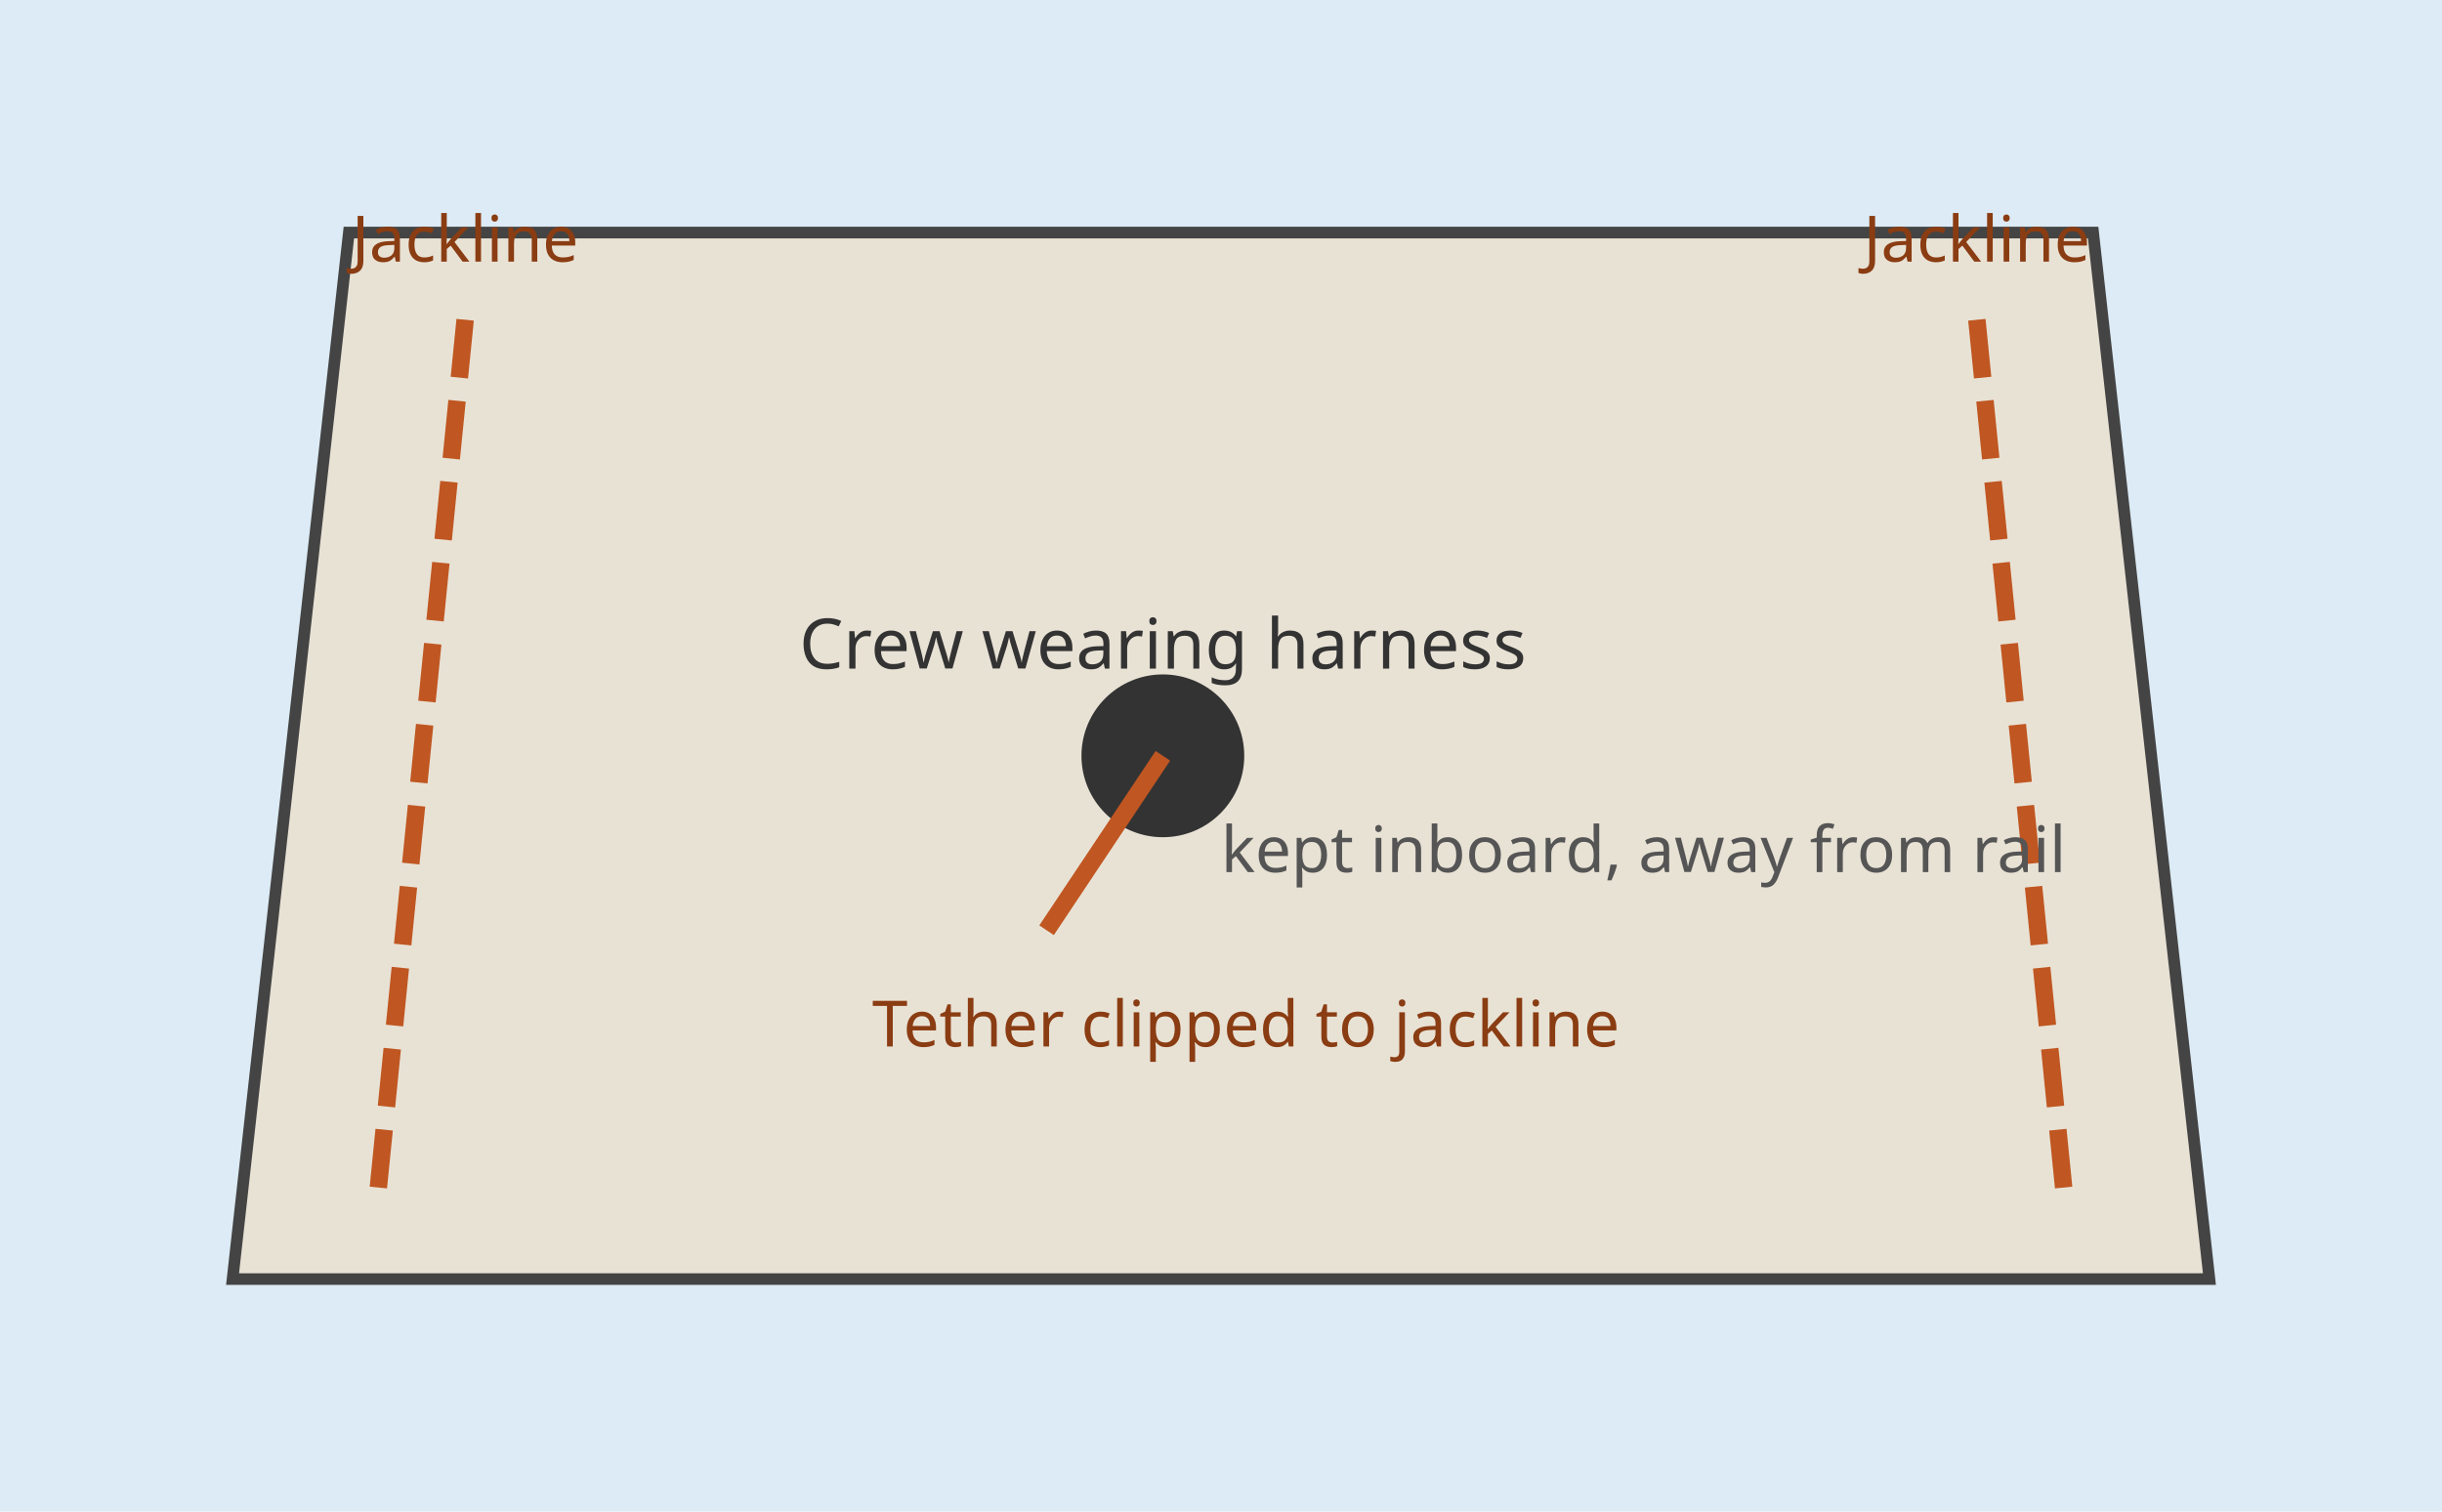
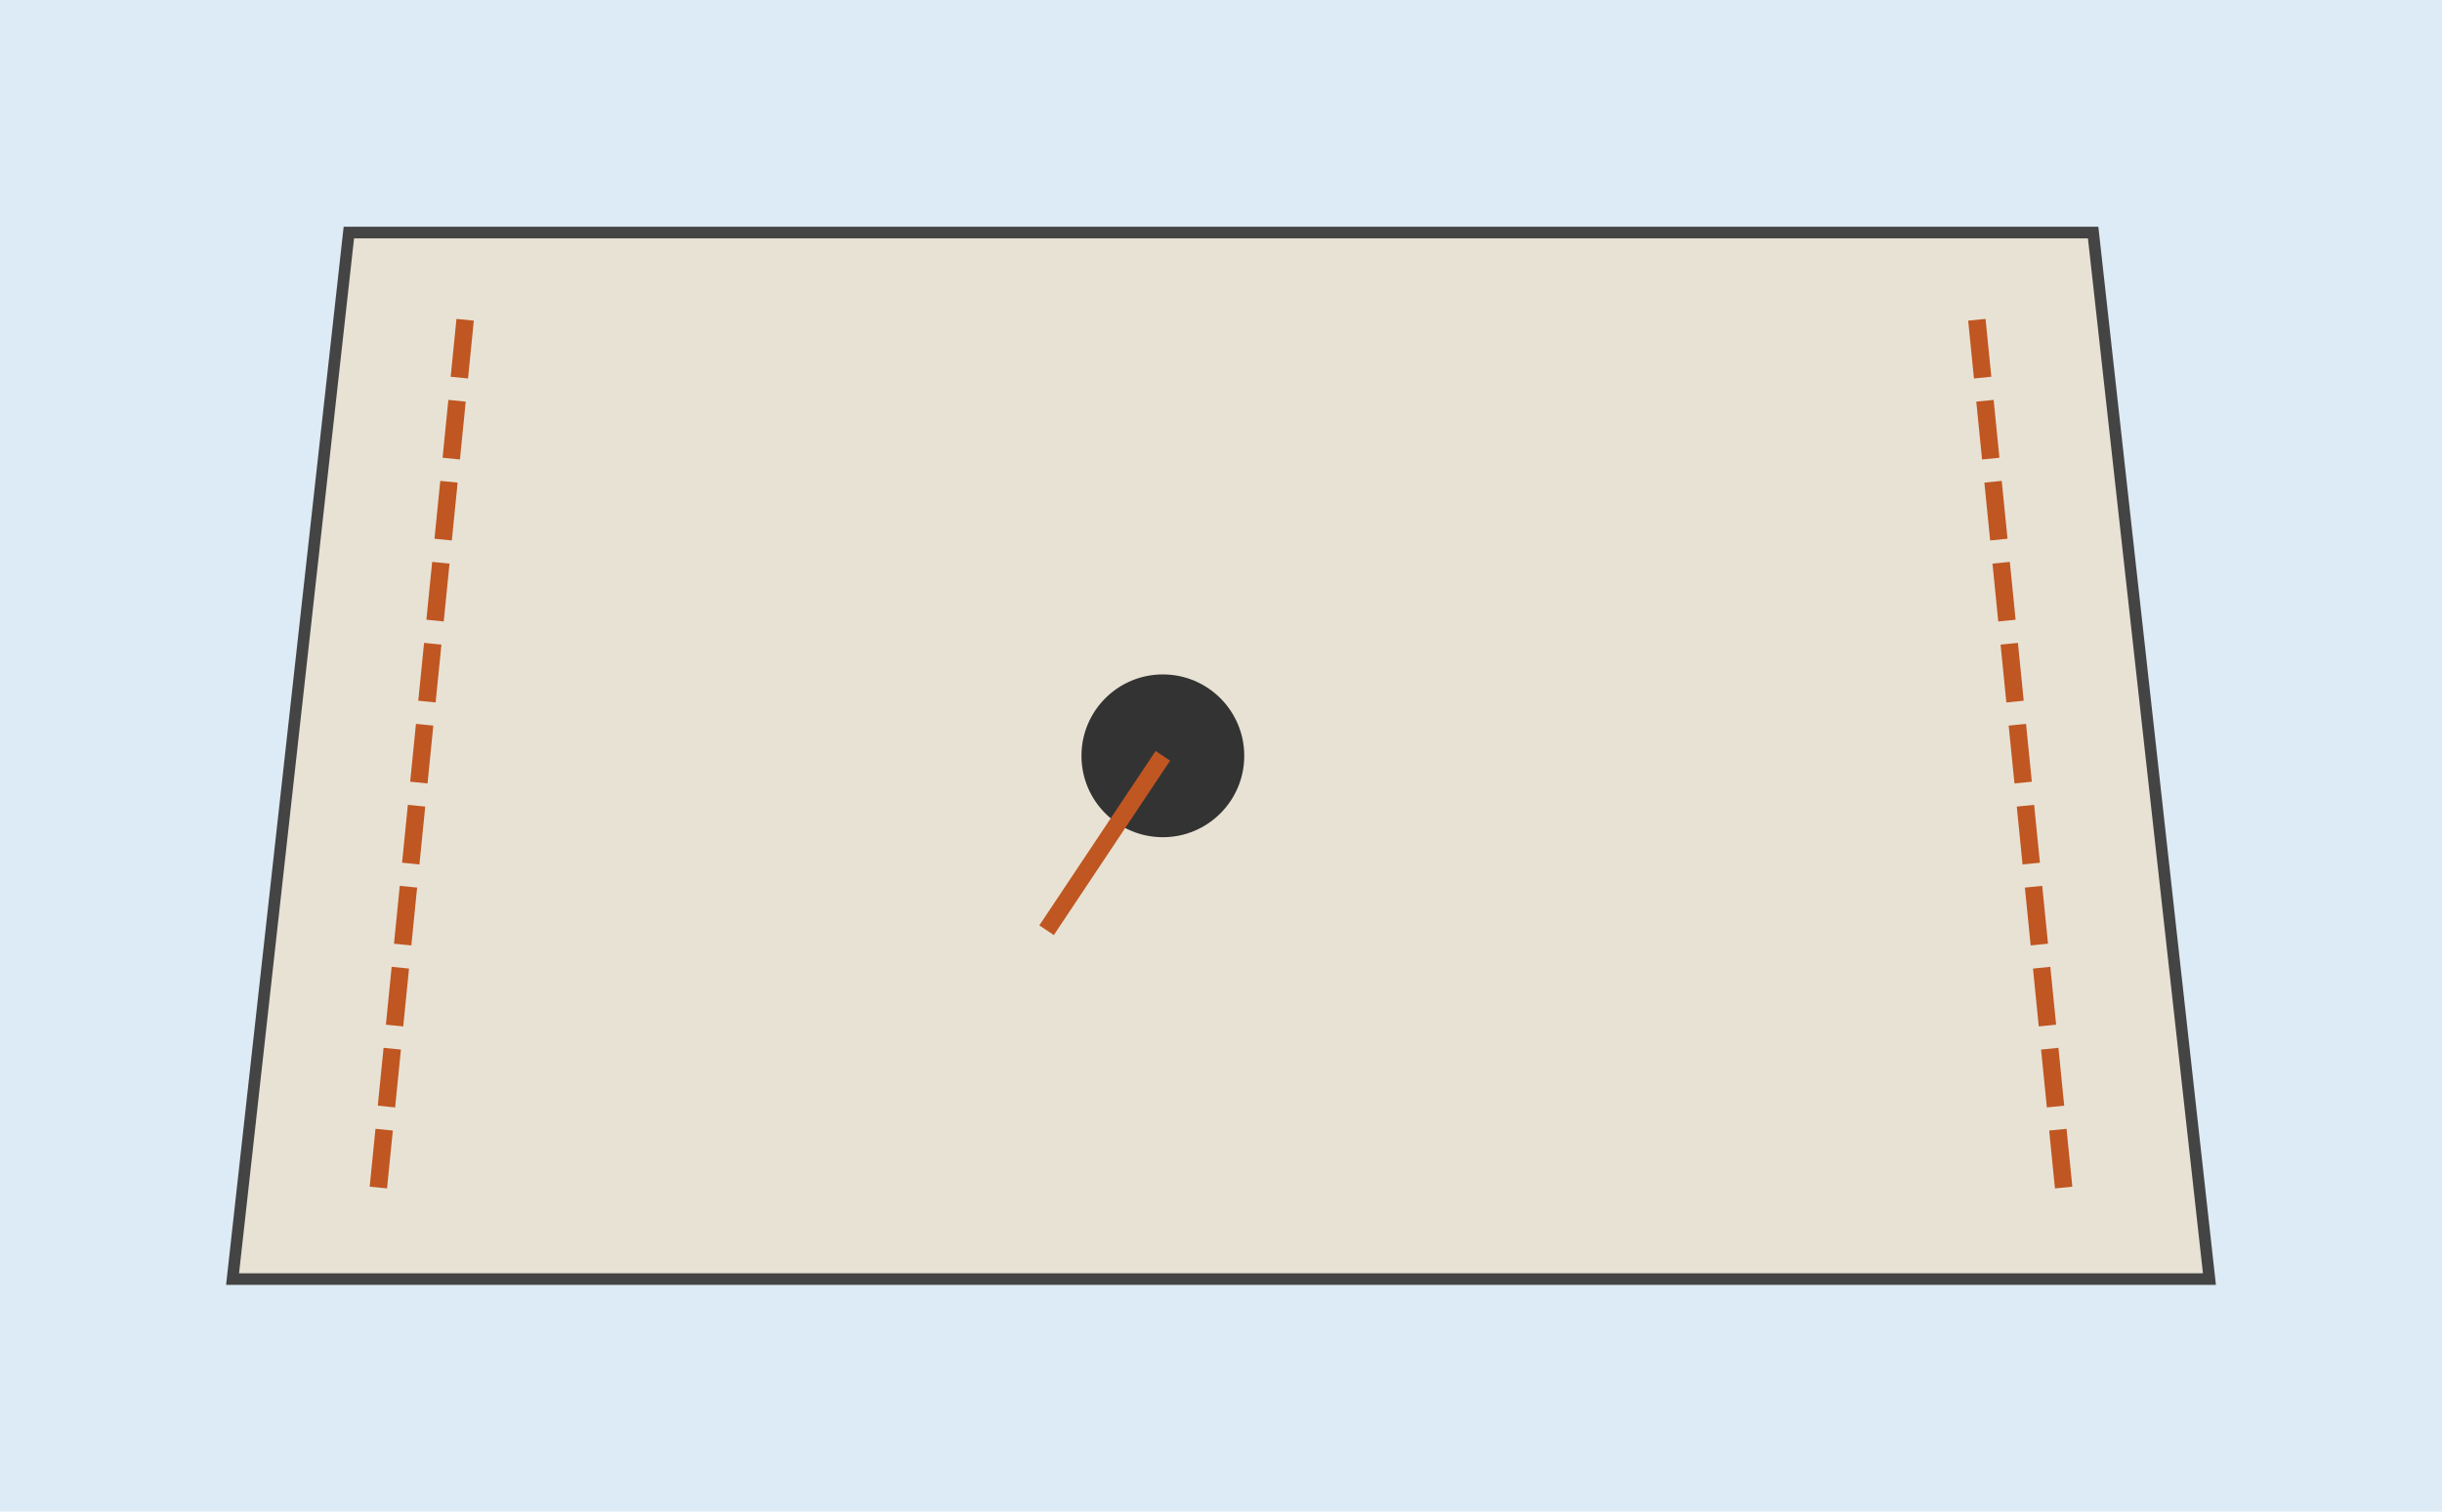
- <svg xmlns="http://www.w3.org/2000/svg" viewBox="0 0 420 260" role="img" aria-label="Overhead view of a sailboat deck showing jacklines running fore and aft along the side decks, a crew member wearing a harness clipped to the jackline with a tether, kept inboard away from the rail">
+ <svg xmlns="http://www.w3.org/2000/svg" viewBox="0 0 420 260" role="img" aria-label="Overhead deck-safety arrangement with a crew figure, deck lines, and a connecting line.">
  <rect width="420" height="260" fill="#dcebf5" />
  <path d="M60 40 L360 40 L380 220 L40 220 Z" fill="#e8e2d5" stroke="#444" stroke-width="2" />
  <line x1="80" y1="55" x2="65" y2="205" stroke="#c05621" stroke-width="3" stroke-dasharray="10 4" />
  <line x1="340" y1="55" x2="355" y2="205" stroke="#c05621" stroke-width="3" stroke-dasharray="10 4" />
-   <text x="80" y="45" font-family="sans-serif" font-size="11" fill="#8a3c12" text-anchor="middle">Jackline</text>
-   <text x="340" y="45" font-family="sans-serif" font-size="11" fill="#8a3c12" text-anchor="middle">Jackline</text>
  <circle cx="200" cy="130" r="14" fill="#333" />
-   <text x="200" y="115" font-family="sans-serif" font-size="12" fill="#333" text-anchor="middle">Crew wearing harness</text>
  <line x1="200" y1="130" x2="180" y2="160" stroke="#c05621" stroke-width="3" />
-   <text x="150" y="180" font-family="sans-serif" font-size="11" fill="#8a3c12">Tether clipped to jackline</text>
-   <text x="210" y="150" font-family="sans-serif" font-size="11" fill="#555">kept inboard, away from rail</text>
</svg>
